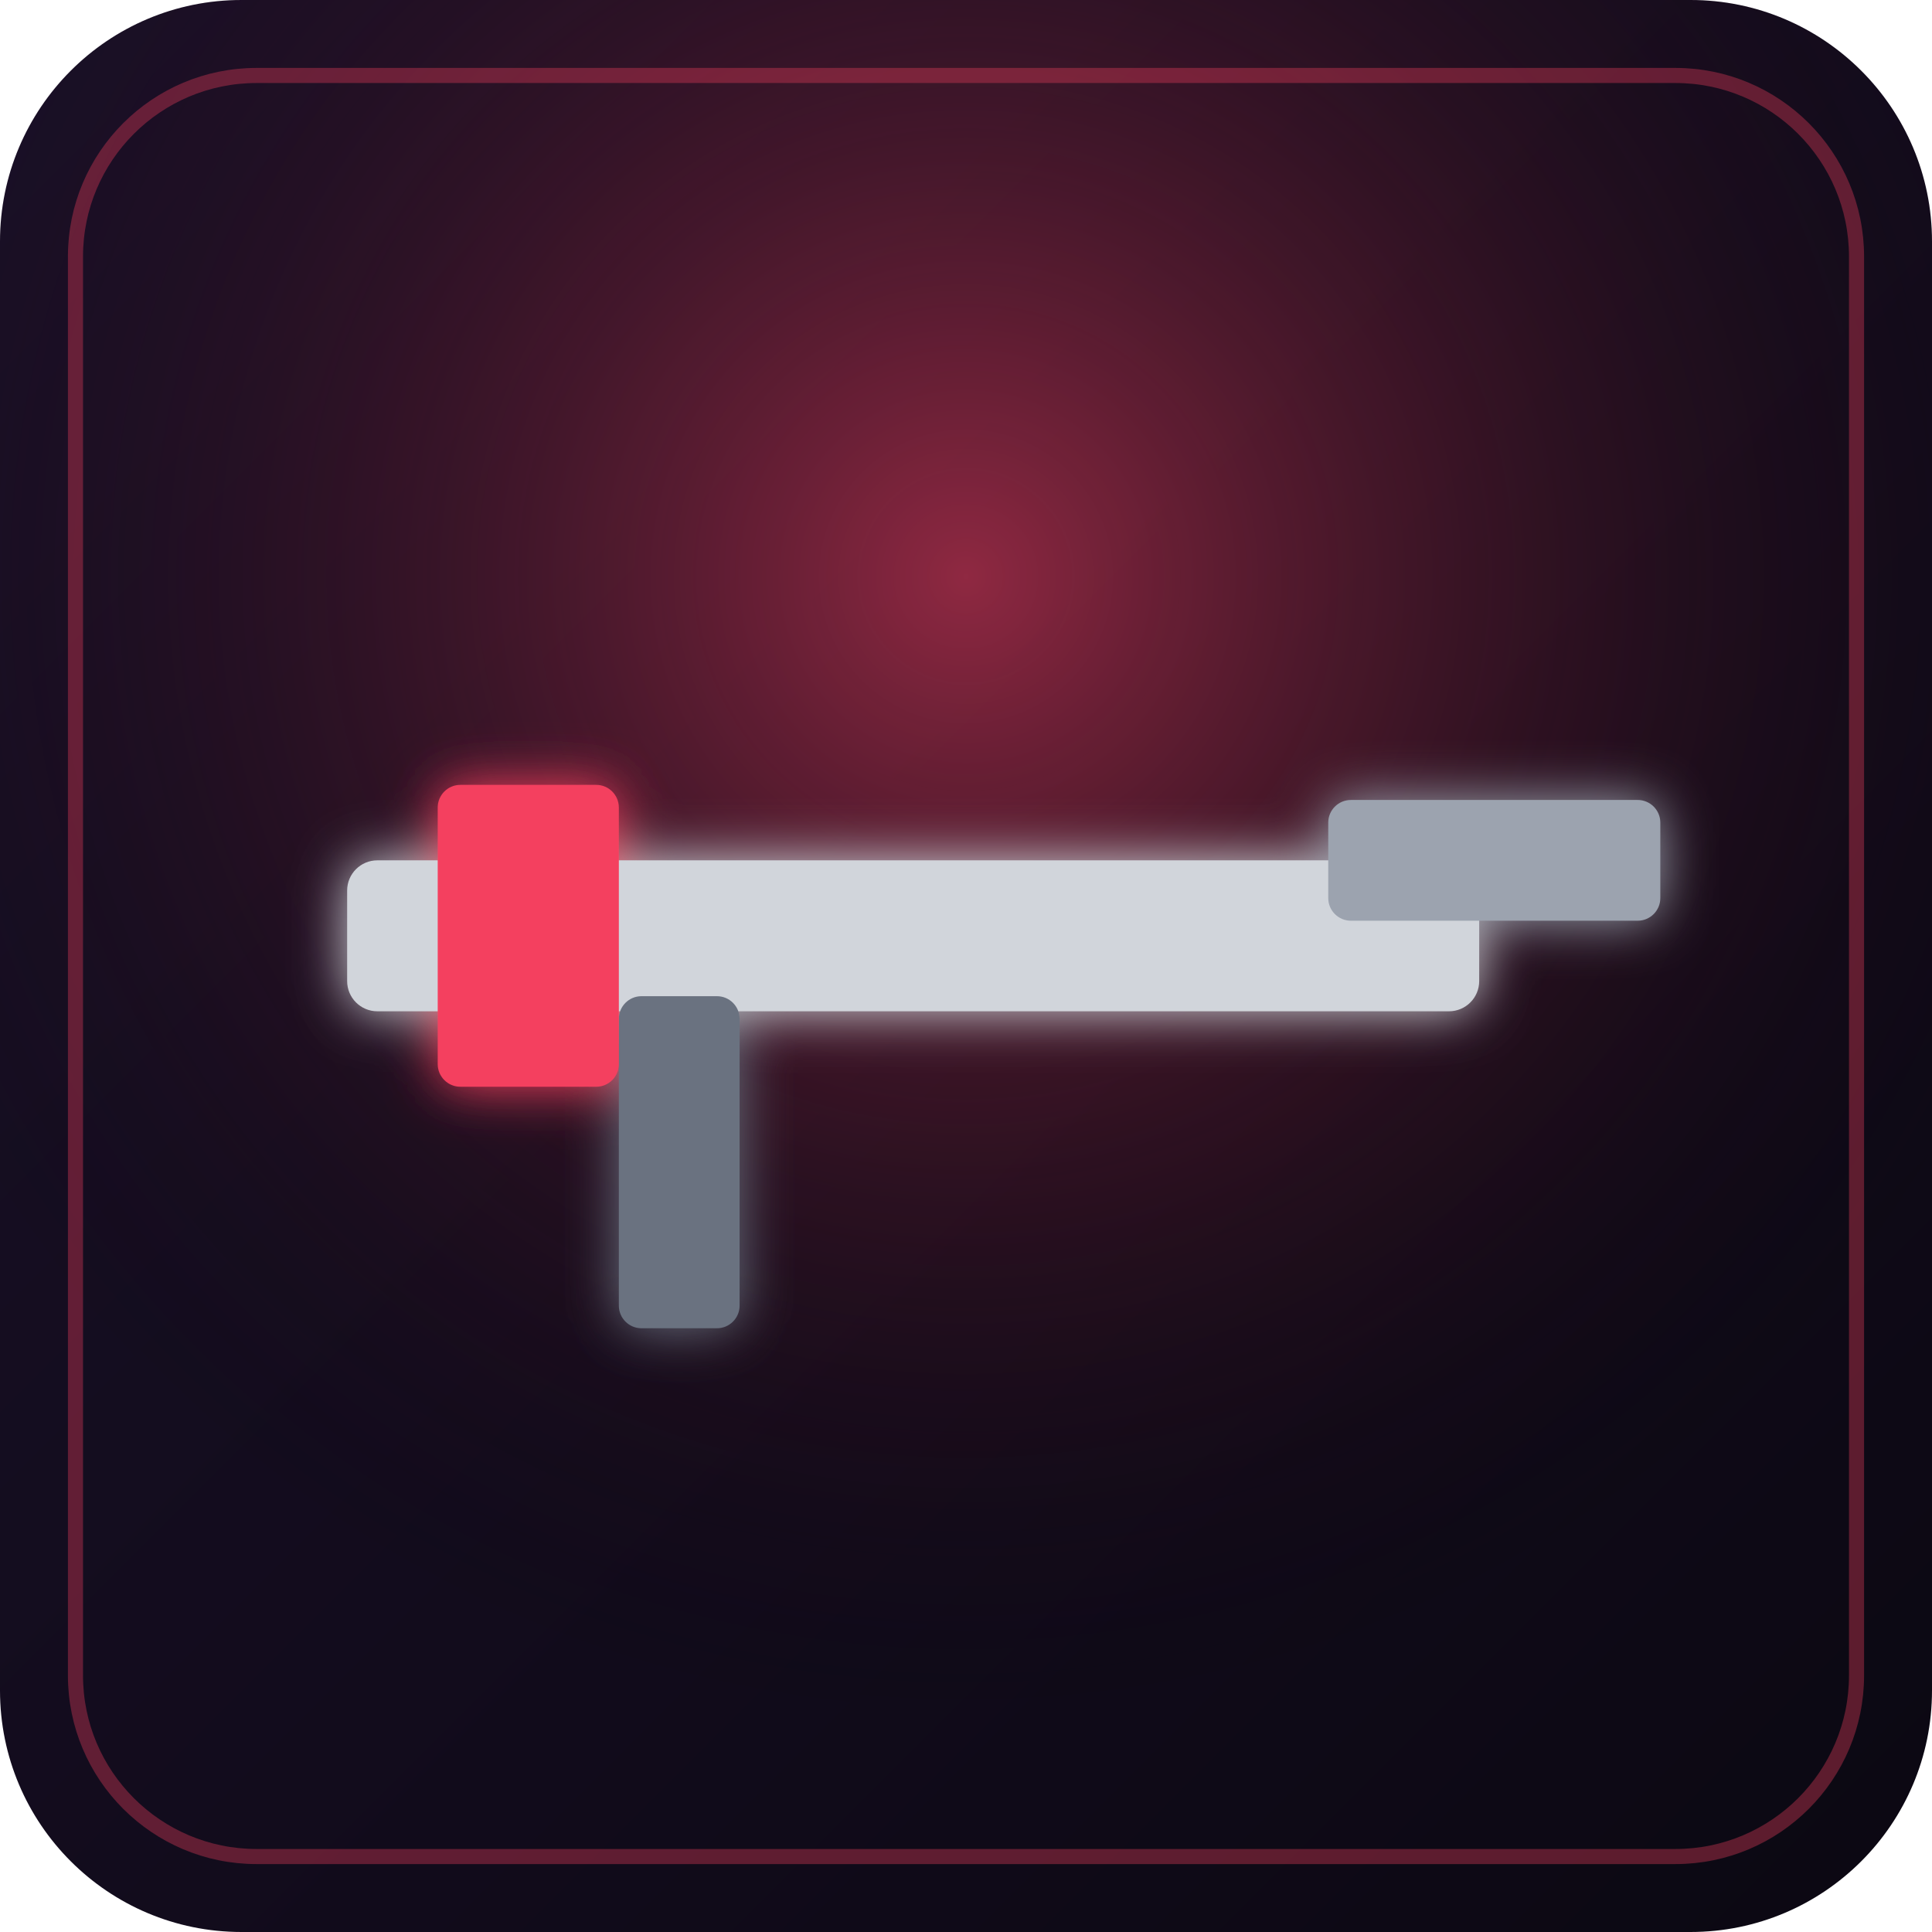
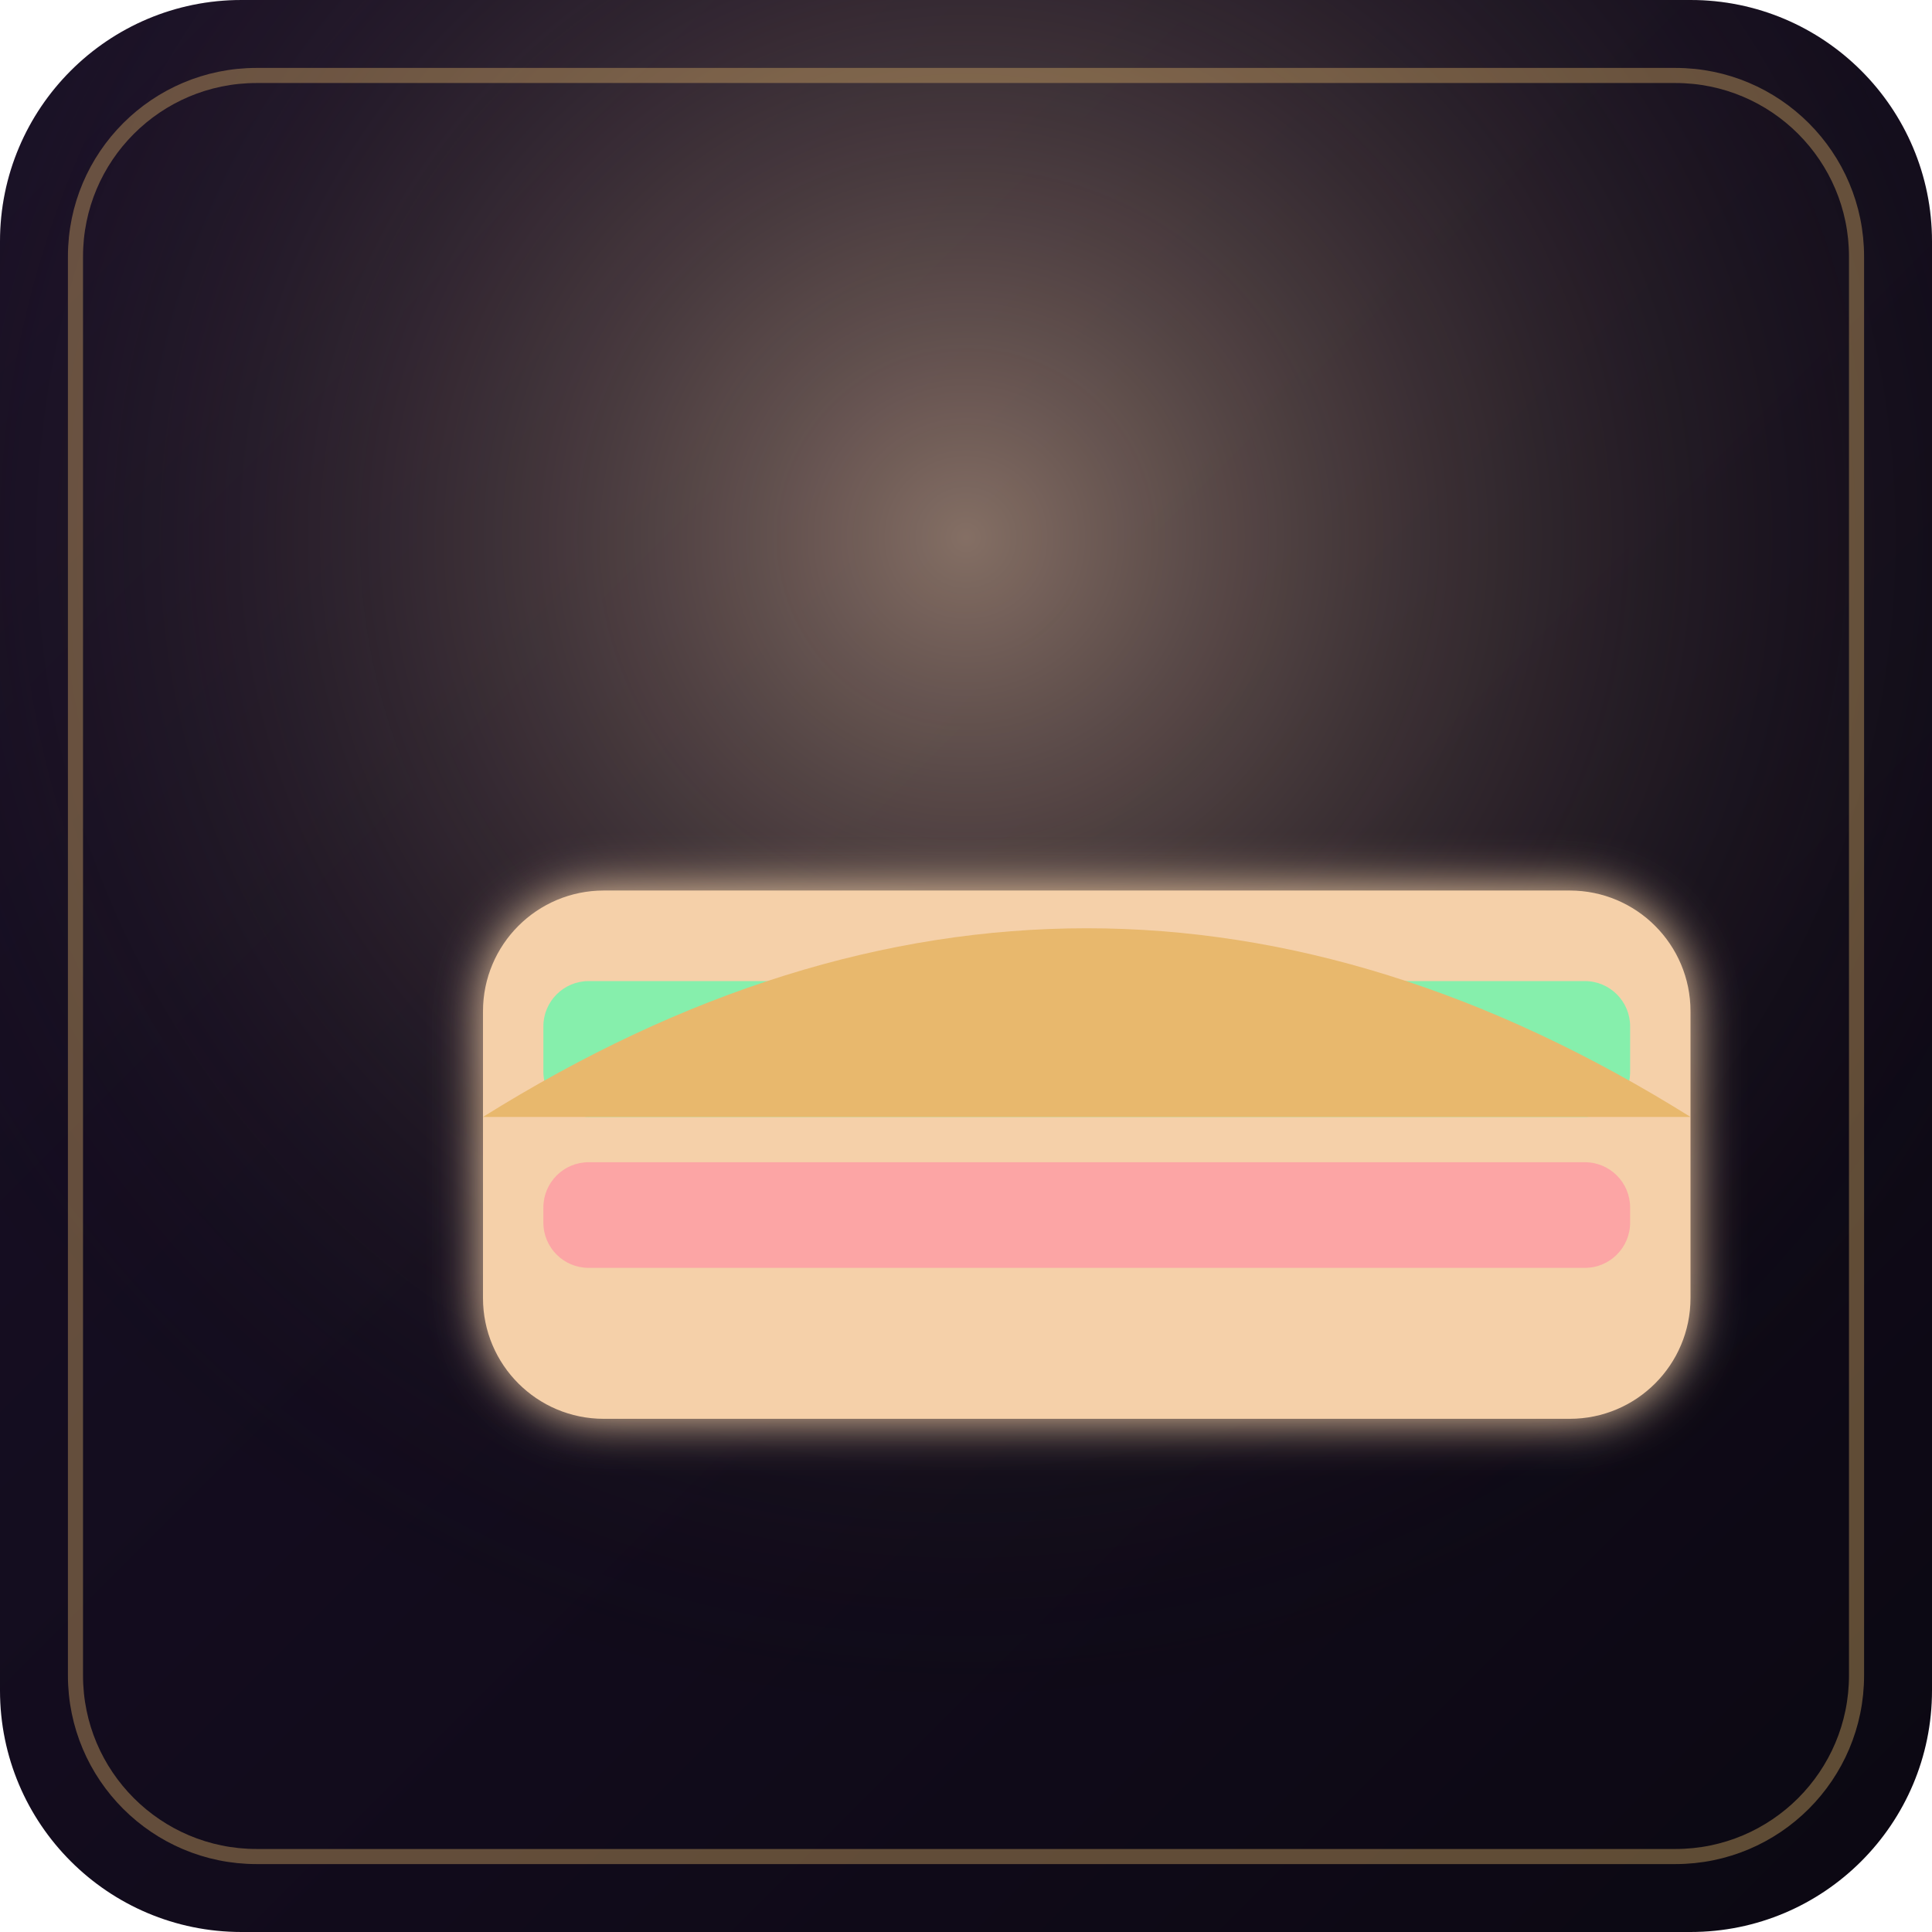
<svg xmlns="http://www.w3.org/2000/svg" viewBox="0 0 256 256">
  <defs>
    <linearGradient id="bg" x1="0" y1="0" x2="1" y2="1">
      <stop offset="0" stop-color="#1a1028" />
      <stop offset="1" stop-color="#0b0812" />
    </linearGradient>
-     <radialGradient id="spot" cx="50%" cy="30%" r="60%">
-       <stop offset="0" stop-color="#f43f5e" stop-opacity="0.55" />
+     <radialGradient id="spot" cx="50%" cy="28%" r="62%">
+       <stop offset="0" stop-color="#f5d0a9" stop-opacity="0.5" />
      <stop offset="1" stop-color="#000" stop-opacity="0" />
    </radialGradient>
    <filter id="glow" x="-40%" y="-40%" width="180%" height="180%">
-       <feGaussianBlur stdDeviation="3.5" result="b" />
+       <feGaussianBlur stdDeviation="3.2" result="b" />
      <feMerge>
        <feMergeNode in="b" />
        <feMergeNode in="SourceGraphic" />
      </feMerge>
    </filter>
  </defs>
  <rect width="256" height="256" rx="32" fill="url(#bg)" />
  <rect width="256" height="256" rx="32" fill="url(#spot)" />
-   <rect x="10" y="10" width="236" height="236" rx="24" fill="none" stroke="#f43f5e" stroke-opacity="0.35" stroke-width="2" />
-   <g filter="url(#glow)" transform="translate(36,86)">
-     <rect x="10" y="28" width="150" height="20" rx="4" fill="#d1d5db" />
-     <rect x="140" y="20" width="44" height="16" rx="3" fill="#9ca3af" />
-     <rect x="46" y="46" width="16" height="44" rx="3" fill="#6b7280" />
-     <rect x="22" y="18" width="24" height="40" rx="3" fill="#f43f5e" />
+   <rect x="10" y="10" width="236" height="236" rx="24" fill="none" stroke="#e8b86d" stroke-opacity="0.38" stroke-width="2" />
+   <g filter="url(#glow)" transform="translate(48,78)">
+     <rect x="16" y="40" width="160" height="70" rx="16" fill="#f5d0a9" />
+     <rect x="24" y="52" width="144" height="18" rx="6" fill="#86efac" />
+     <rect x="24" y="76" width="144" height="14" rx="6" fill="#fca5a5" />
+     <path d="M16 70 Q96 20 176 70" fill="#e8b86d" />
  </g>
</svg>
